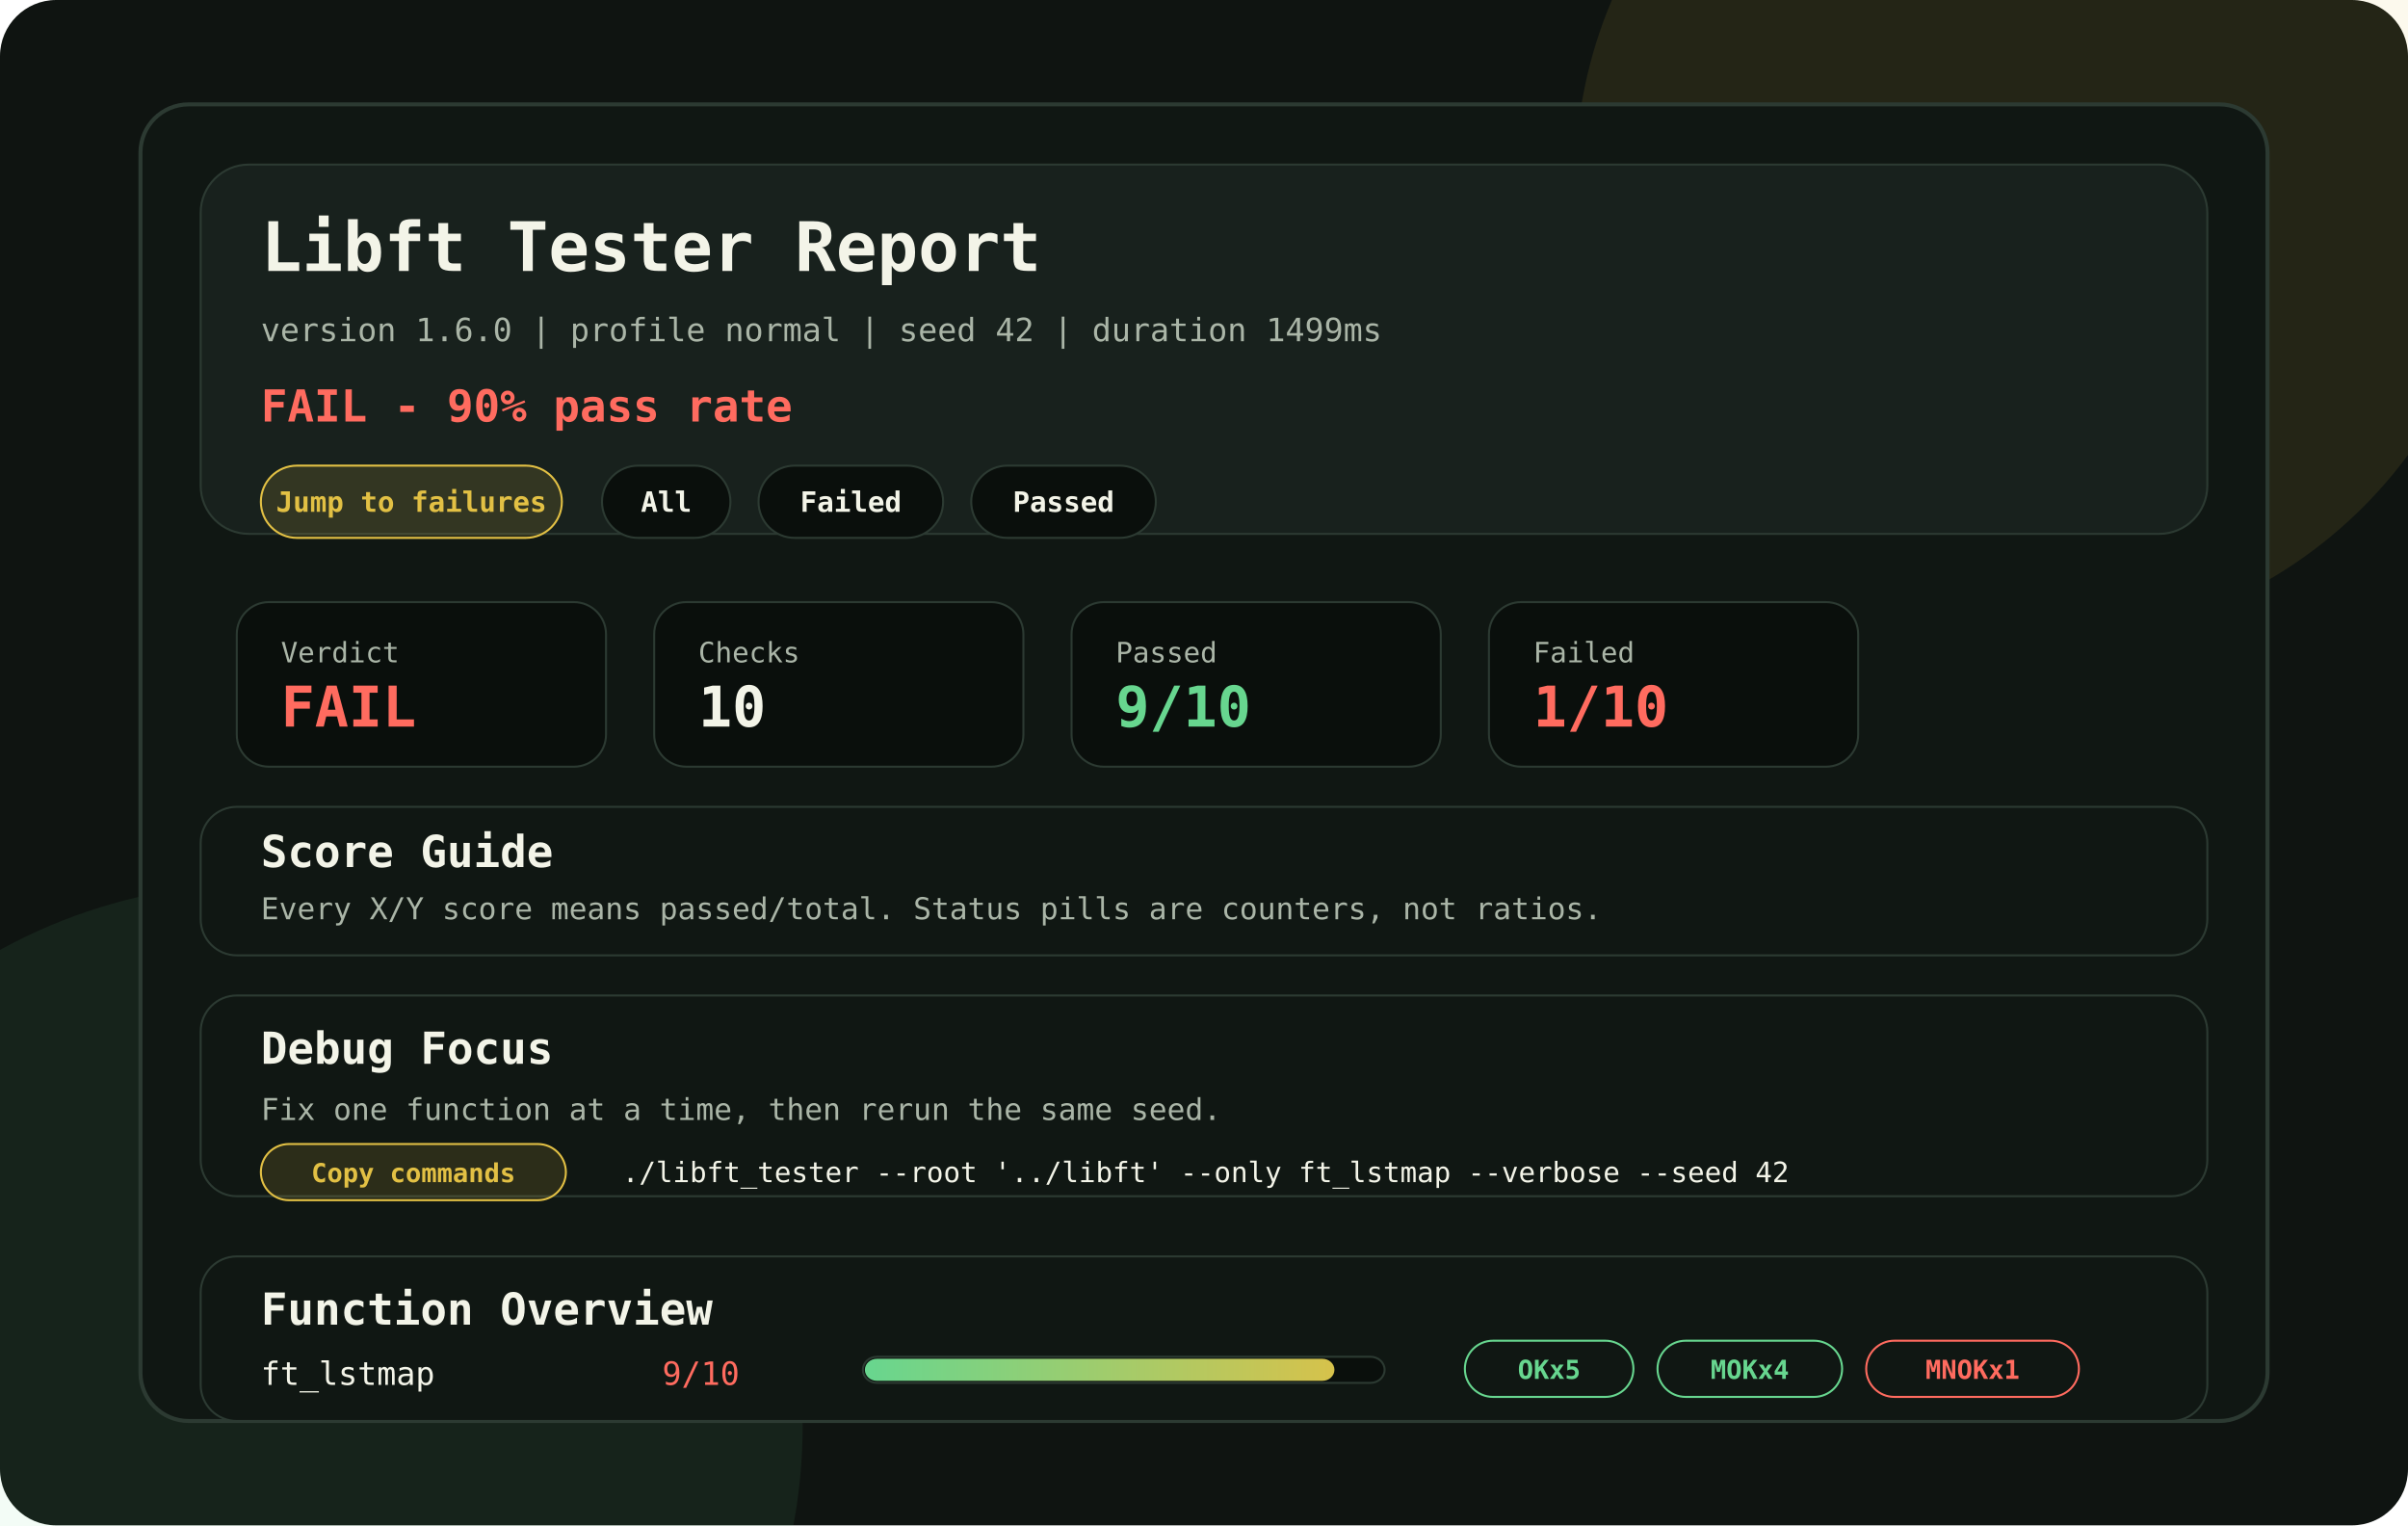
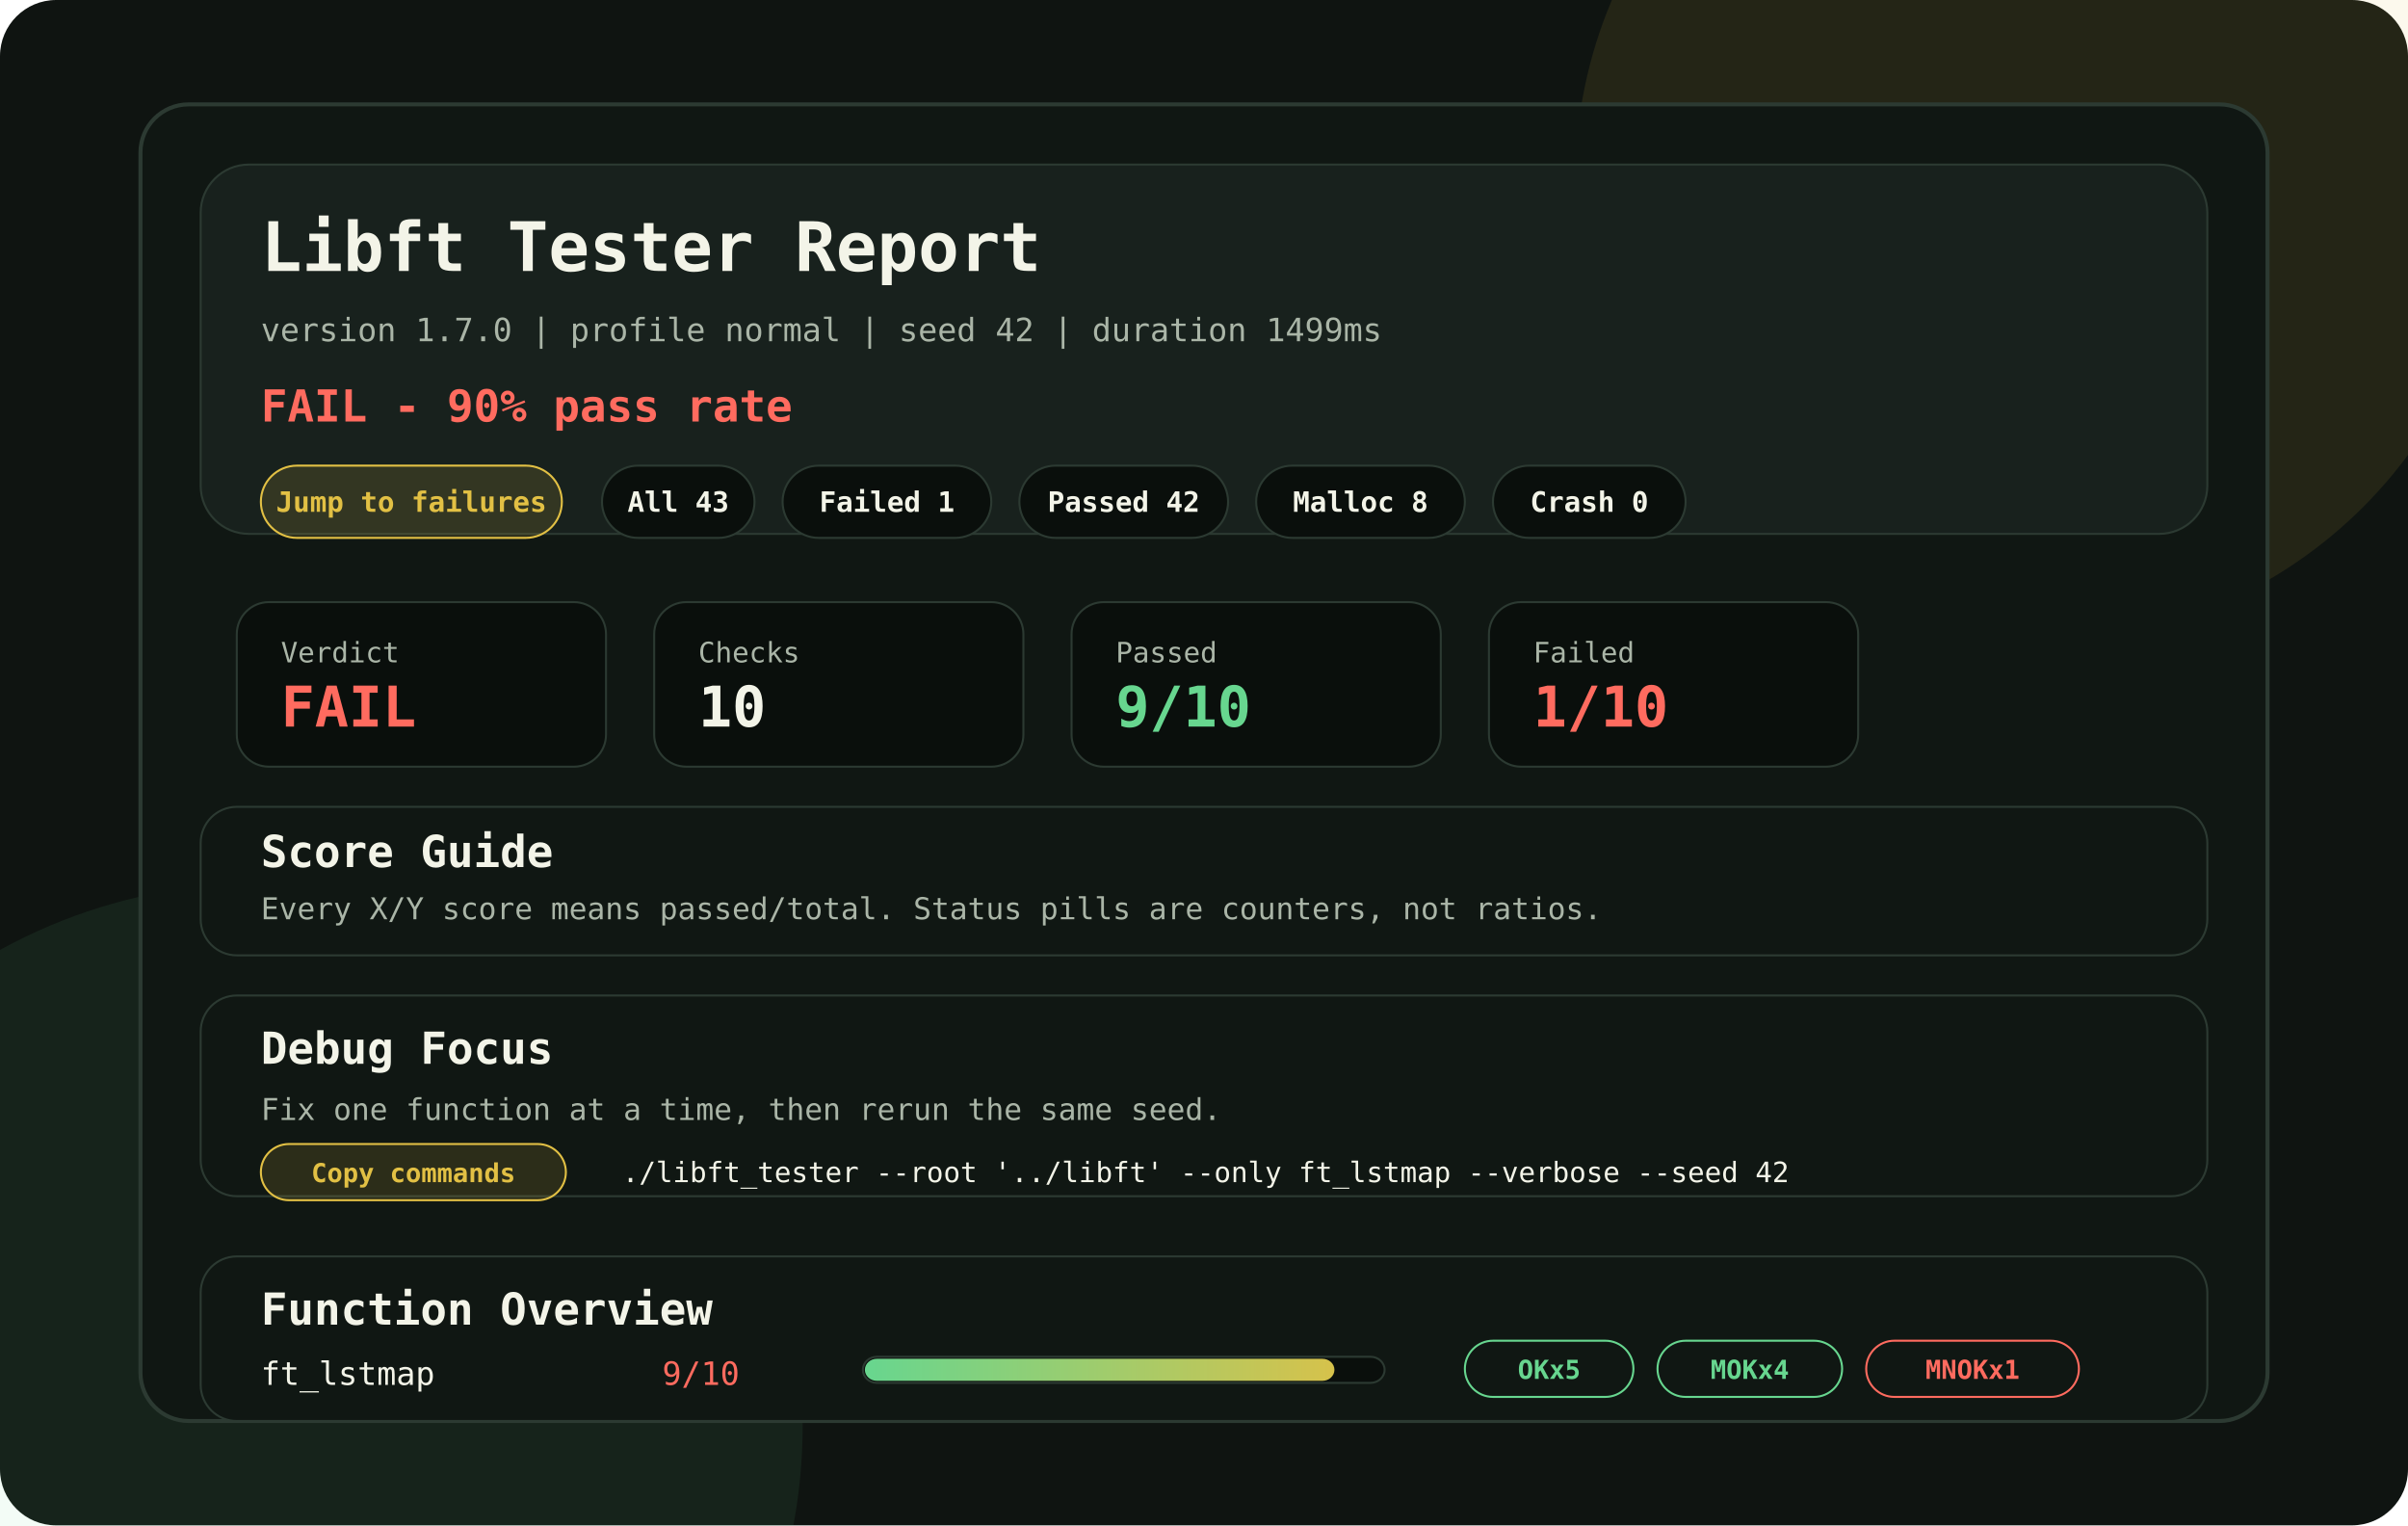
<svg xmlns="http://www.w3.org/2000/svg" width="1200" height="760" viewBox="0 0 1200 760" fill="none">
  <rect width="1200" height="760" rx="28" fill="#0f1411" />
  <circle cx="1015" cy="90" r="230" fill="#e2c044" opacity="0.10" />
  <circle cx="130" cy="710" r="270" fill="#67d68f" opacity="0.08" />
  <rect x="70" y="52" width="1060" height="656" rx="24" fill="#101713" stroke="#2c3a32" stroke-width="2" />
  <rect x="100" y="82" width="1000" height="184" rx="24" fill="#18211d" stroke="#2c3a32" />
  <text x="130" y="135" font-family="JetBrains Mono, Menlo, monospace" font-size="34" font-weight="800" fill="#f3f4e8">Libft Tester Report</text>
-   <text x="130" y="170" font-family="JetBrains Mono, Menlo, monospace" font-size="16" fill="#aab5a7">version 1.6.0 | profile normal | seed 42 | duration 1499ms</text>
+   <text x="130" y="170" font-family="JetBrains Mono, Menlo, monospace" font-size="16" fill="#aab5a7">version 1.7.0 | profile normal | seed 42 | duration 1499ms</text>
  <text x="130" y="210" font-family="JetBrains Mono, Menlo, monospace" font-size="22" font-weight="800" fill="#ff6b5f">FAIL - 90% pass rate</text>
  <rect x="130" y="232" width="150" height="36" rx="18" fill="#e2c04422" stroke="#e2c044" />
  <text x="205" y="255" text-anchor="middle" font-family="JetBrains Mono, Menlo, monospace" font-size="14" font-weight="800" fill="#e2c044">Jump to failures</text>
-   <rect x="300" y="232" width="64" height="36" rx="18" fill="#0a0f0c" stroke="#2c3a32" />
-   <text x="332" y="255" text-anchor="middle" font-family="JetBrains Mono, Menlo, monospace" font-size="14" font-weight="800" fill="#f3f4e8">All</text>
-   <rect x="378" y="232" width="92" height="36" rx="18" fill="#0a0f0c" stroke="#2c3a32" />
-   <text x="424" y="255" text-anchor="middle" font-family="JetBrains Mono, Menlo, monospace" font-size="14" font-weight="800" fill="#f3f4e8">Failed</text>
-   <rect x="484" y="232" width="92" height="36" rx="18" fill="#0a0f0c" stroke="#2c3a32" />
-   <text x="530" y="255" text-anchor="middle" font-family="JetBrains Mono, Menlo, monospace" font-size="14" font-weight="800" fill="#f3f4e8">Passed</text>
+   <rect x="300" y="232" width="76" height="36" rx="18" fill="#0a0f0c" stroke="#2c3a32" />
+   <text x="338" y="255" text-anchor="middle" font-family="JetBrains Mono, Menlo, monospace" font-size="14" font-weight="800" fill="#f3f4e8">All 43</text>
+   <rect x="390" y="232" width="104" height="36" rx="18" fill="#0a0f0c" stroke="#2c3a32" />
+   <text x="442" y="255" text-anchor="middle" font-family="JetBrains Mono, Menlo, monospace" font-size="14" font-weight="800" fill="#f3f4e8">Failed 1</text>
+   <rect x="508" y="232" width="104" height="36" rx="18" fill="#0a0f0c" stroke="#2c3a32" />
+   <text x="560" y="255" text-anchor="middle" font-family="JetBrains Mono, Menlo, monospace" font-size="14" font-weight="800" fill="#f3f4e8">Passed 42</text>
+   <rect x="626" y="232" width="104" height="36" rx="18" fill="#0a0f0c" stroke="#2c3a32" />
+   <text x="678" y="255" text-anchor="middle" font-family="JetBrains Mono, Menlo, monospace" font-size="14" font-weight="800" fill="#f3f4e8">Malloc 8</text>
+   <rect x="744" y="232" width="96" height="36" rx="18" fill="#0a0f0c" stroke="#2c3a32" />
+   <text x="792" y="255" text-anchor="middle" font-family="JetBrains Mono, Menlo, monospace" font-size="14" font-weight="800" fill="#f3f4e8">Crash 0</text>
  <g font-family="JetBrains Mono, Menlo, monospace">
    <rect x="118" y="300" width="184" height="82" rx="16" fill="#0a0f0c" stroke="#2c3a32" />
    <text x="140" y="330" font-size="14" fill="#aab5a7">Verdict</text>
    <text x="140" y="362" font-size="28" font-weight="800" fill="#ff6b5f">FAIL</text>
    <rect x="326" y="300" width="184" height="82" rx="16" fill="#0a0f0c" stroke="#2c3a32" />
    <text x="348" y="330" font-size="14" fill="#aab5a7">Checks</text>
    <text x="348" y="362" font-size="28" font-weight="800" fill="#f3f4e8">10</text>
    <rect x="534" y="300" width="184" height="82" rx="16" fill="#0a0f0c" stroke="#2c3a32" />
    <text x="556" y="330" font-size="14" fill="#aab5a7">Passed</text>
    <text x="556" y="362" font-size="28" font-weight="800" fill="#67d68f">9/10</text>
    <rect x="742" y="300" width="184" height="82" rx="16" fill="#0a0f0c" stroke="#2c3a32" />
    <text x="764" y="330" font-size="14" fill="#aab5a7">Failed</text>
    <text x="764" y="362" font-size="28" font-weight="800" fill="#ff6b5f">1/10</text>
  </g>
  <rect x="100" y="402" width="1000" height="74" rx="18" fill="#101713" stroke="#2c3a32" />
  <text x="130" y="432" font-family="JetBrains Mono, Menlo, monospace" font-size="22" font-weight="800" fill="#f3f4e8">Score Guide</text>
  <text x="130" y="458" font-family="JetBrains Mono, Menlo, monospace" font-size="15" fill="#aab5a7">Every X/Y score means passed/total. Status pills are counters, not ratios.</text>
  <rect x="100" y="496" width="1000" height="100" rx="18" fill="#101713" stroke="#2c3a32" />
  <text x="130" y="530" font-family="JetBrains Mono, Menlo, monospace" font-size="22" font-weight="800" fill="#f3f4e8">Debug Focus</text>
  <text x="130" y="558" font-family="JetBrains Mono, Menlo, monospace" font-size="15" fill="#aab5a7">Fix one function at a time, then rerun the same seed.</text>
  <rect x="130" y="570" width="152" height="28" rx="14" fill="#e2c04422" stroke="#e2c044" />
  <text x="206" y="589" text-anchor="middle" font-family="JetBrains Mono, Menlo, monospace" font-size="13" font-weight="800" fill="#e2c044">Copy commands</text>
  <text x="310" y="589" font-family="JetBrains Mono, Menlo, monospace" font-size="14" fill="#f3f4e8">./libft_tester --root '../libft' --only ft_lstmap --verbose --seed 42</text>
  <rect x="100" y="626" width="1000" height="82" rx="18" fill="#101713" stroke="#2c3a32" />
  <text x="130" y="660" font-family="JetBrains Mono, Menlo, monospace" font-size="22" font-weight="800" fill="#f3f4e8">Function Overview</text>
  <text x="130" y="690" font-family="JetBrains Mono, Menlo, monospace" font-size="16" fill="#f3f4e8">ft_lstmap</text>
  <text x="330" y="690" font-family="JetBrains Mono, Menlo, monospace" font-size="16" fill="#ff6b5f">9/10</text>
  <rect x="430" y="676" width="260" height="13" rx="7" fill="#0a0f0c" stroke="#2c3a32" />
  <rect x="431" y="677" width="234" height="11" rx="6" fill="url(#grad)" />
  <rect x="730" y="668" width="84" height="28" rx="14" stroke="#67d68f" />
  <text x="772" y="687" text-anchor="middle" font-family="JetBrains Mono, Menlo, monospace" font-size="13" font-weight="800" fill="#67d68f">OKx5</text>
  <rect x="826" y="668" width="92" height="28" rx="14" stroke="#67d68f" />
  <text x="872" y="687" text-anchor="middle" font-family="JetBrains Mono, Menlo, monospace" font-size="13" font-weight="800" fill="#67d68f">MOKx4</text>
  <rect x="930" y="668" width="106" height="28" rx="14" stroke="#ff6b5f" />
  <text x="983" y="687" text-anchor="middle" font-family="JetBrains Mono, Menlo, monospace" font-size="13" font-weight="800" fill="#ff6b5f">MNOKx1</text>
  <defs>
    <linearGradient id="grad" x1="430" y1="624" x2="690" y2="624" gradientUnits="userSpaceOnUse">
      <stop stop-color="#67d68f" />
      <stop offset="1" stop-color="#e2c044" />
    </linearGradient>
  </defs>
</svg>
